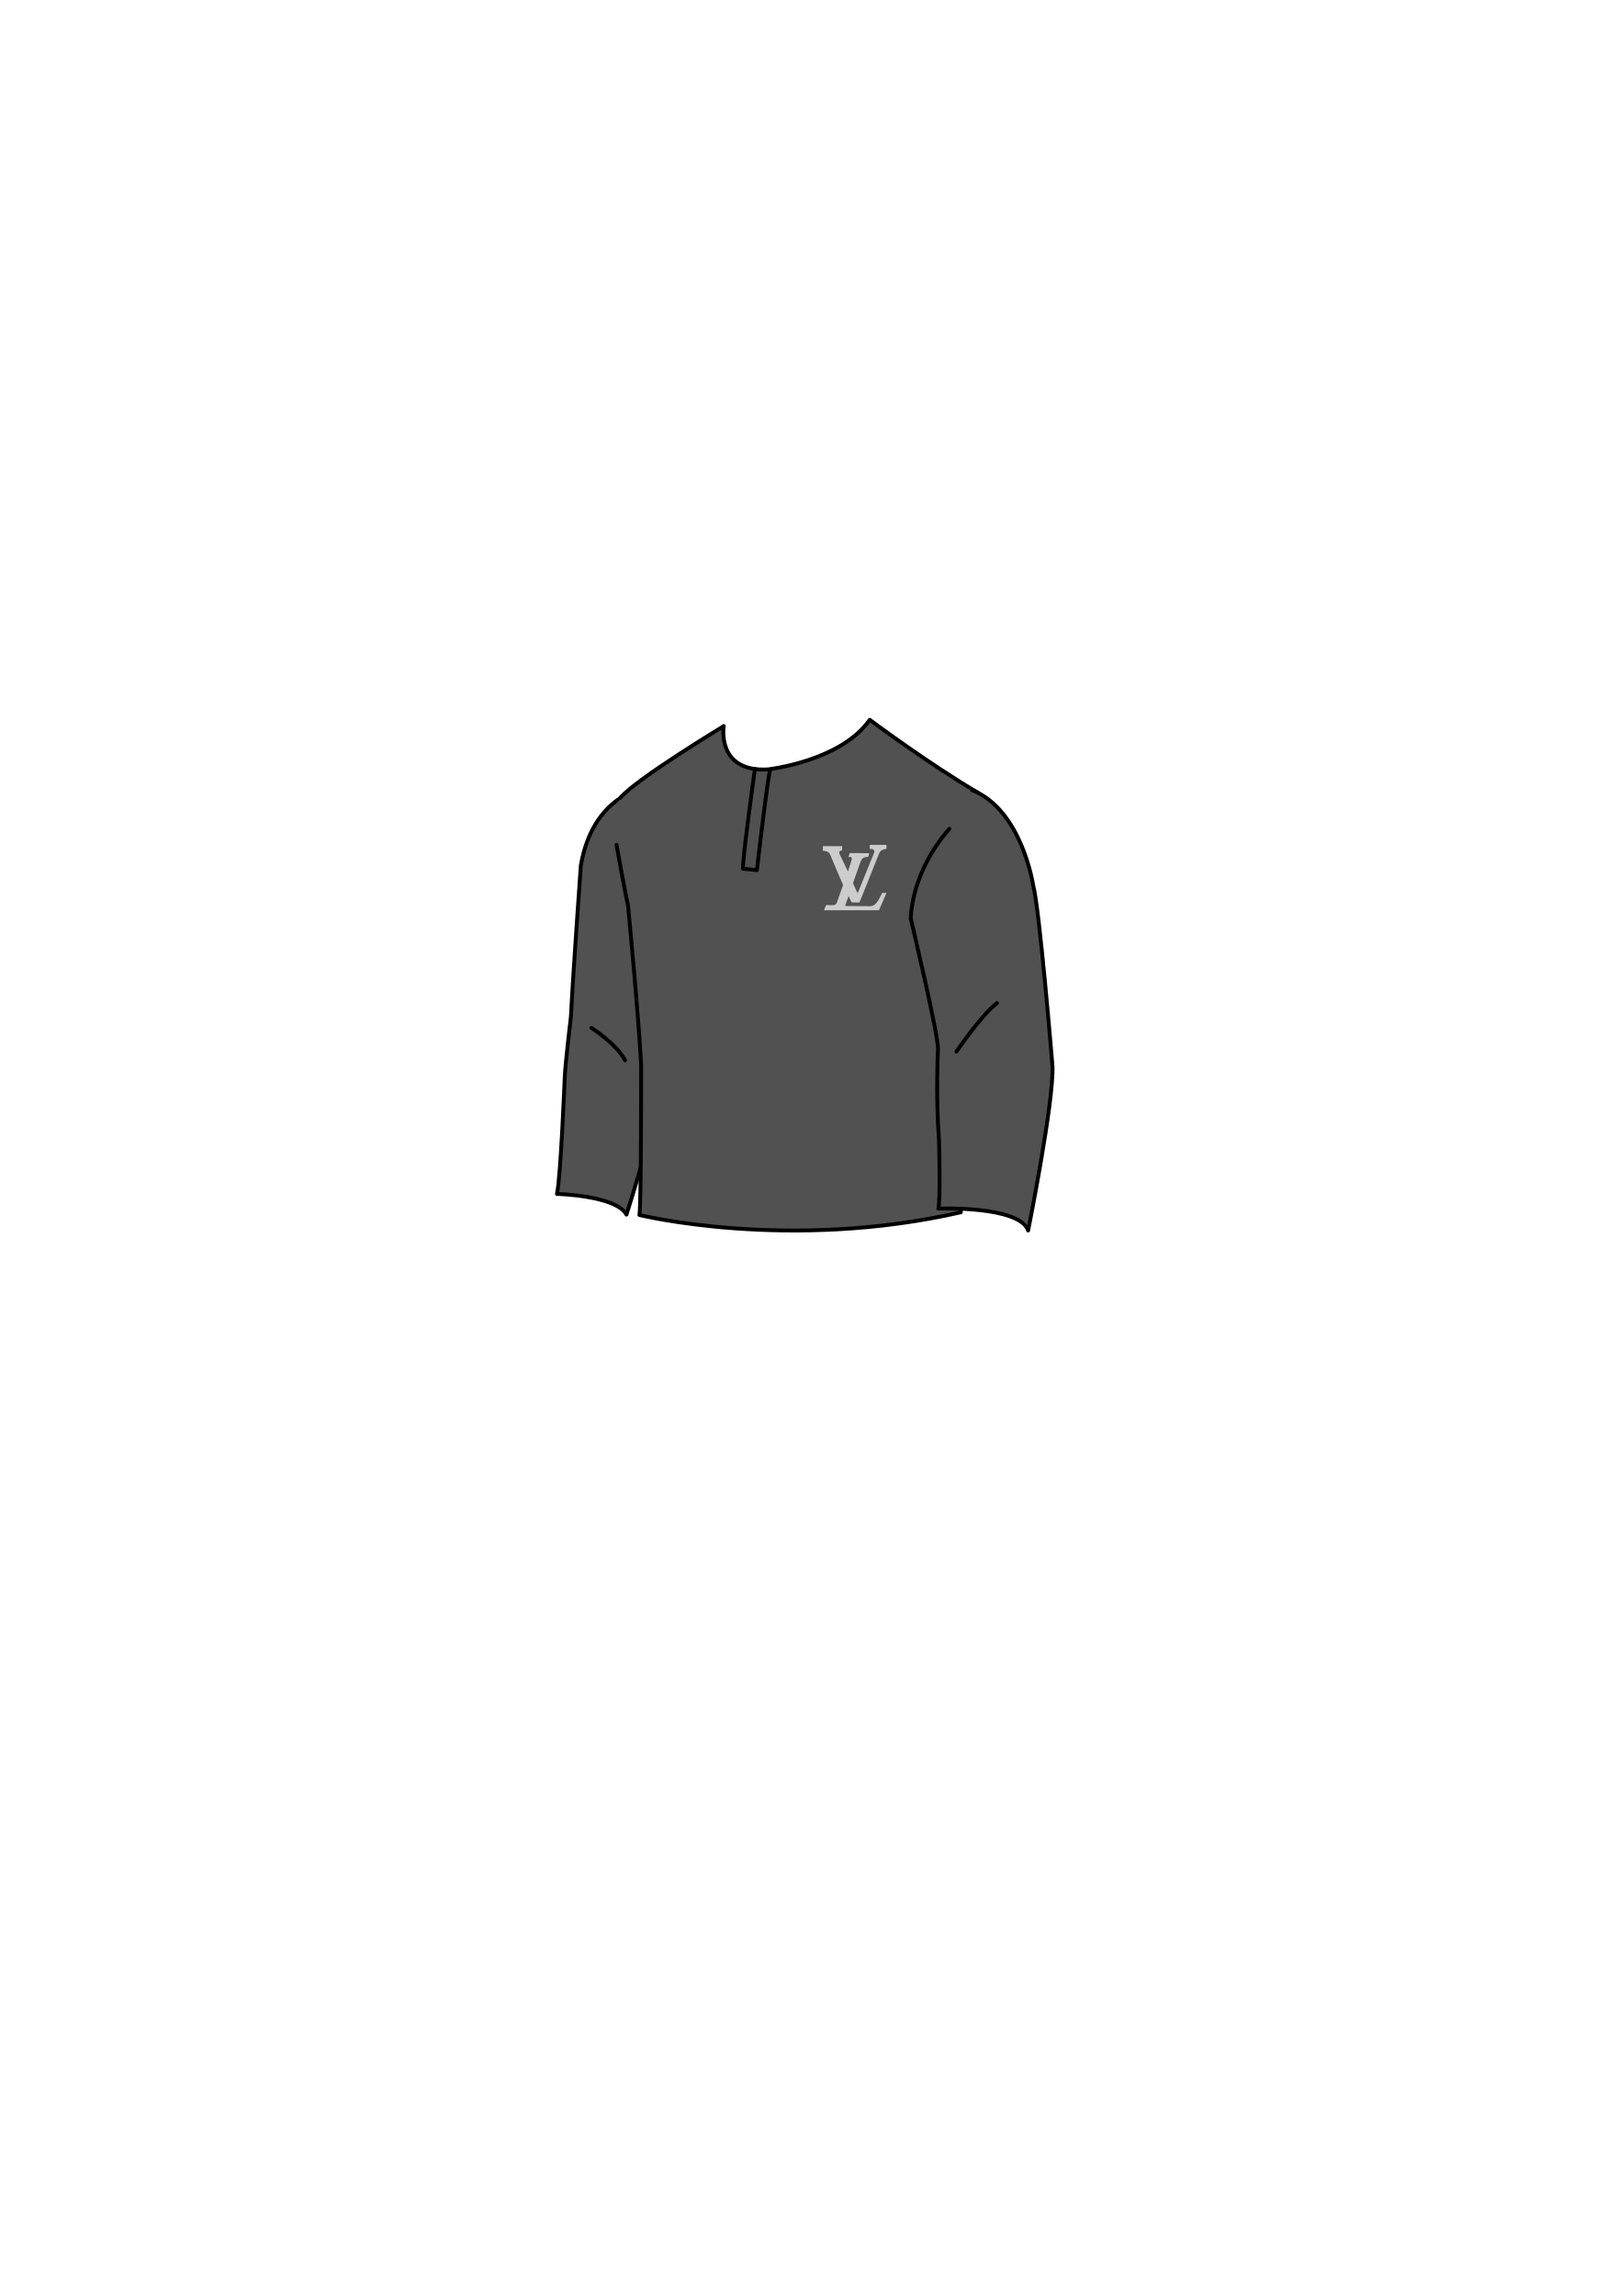
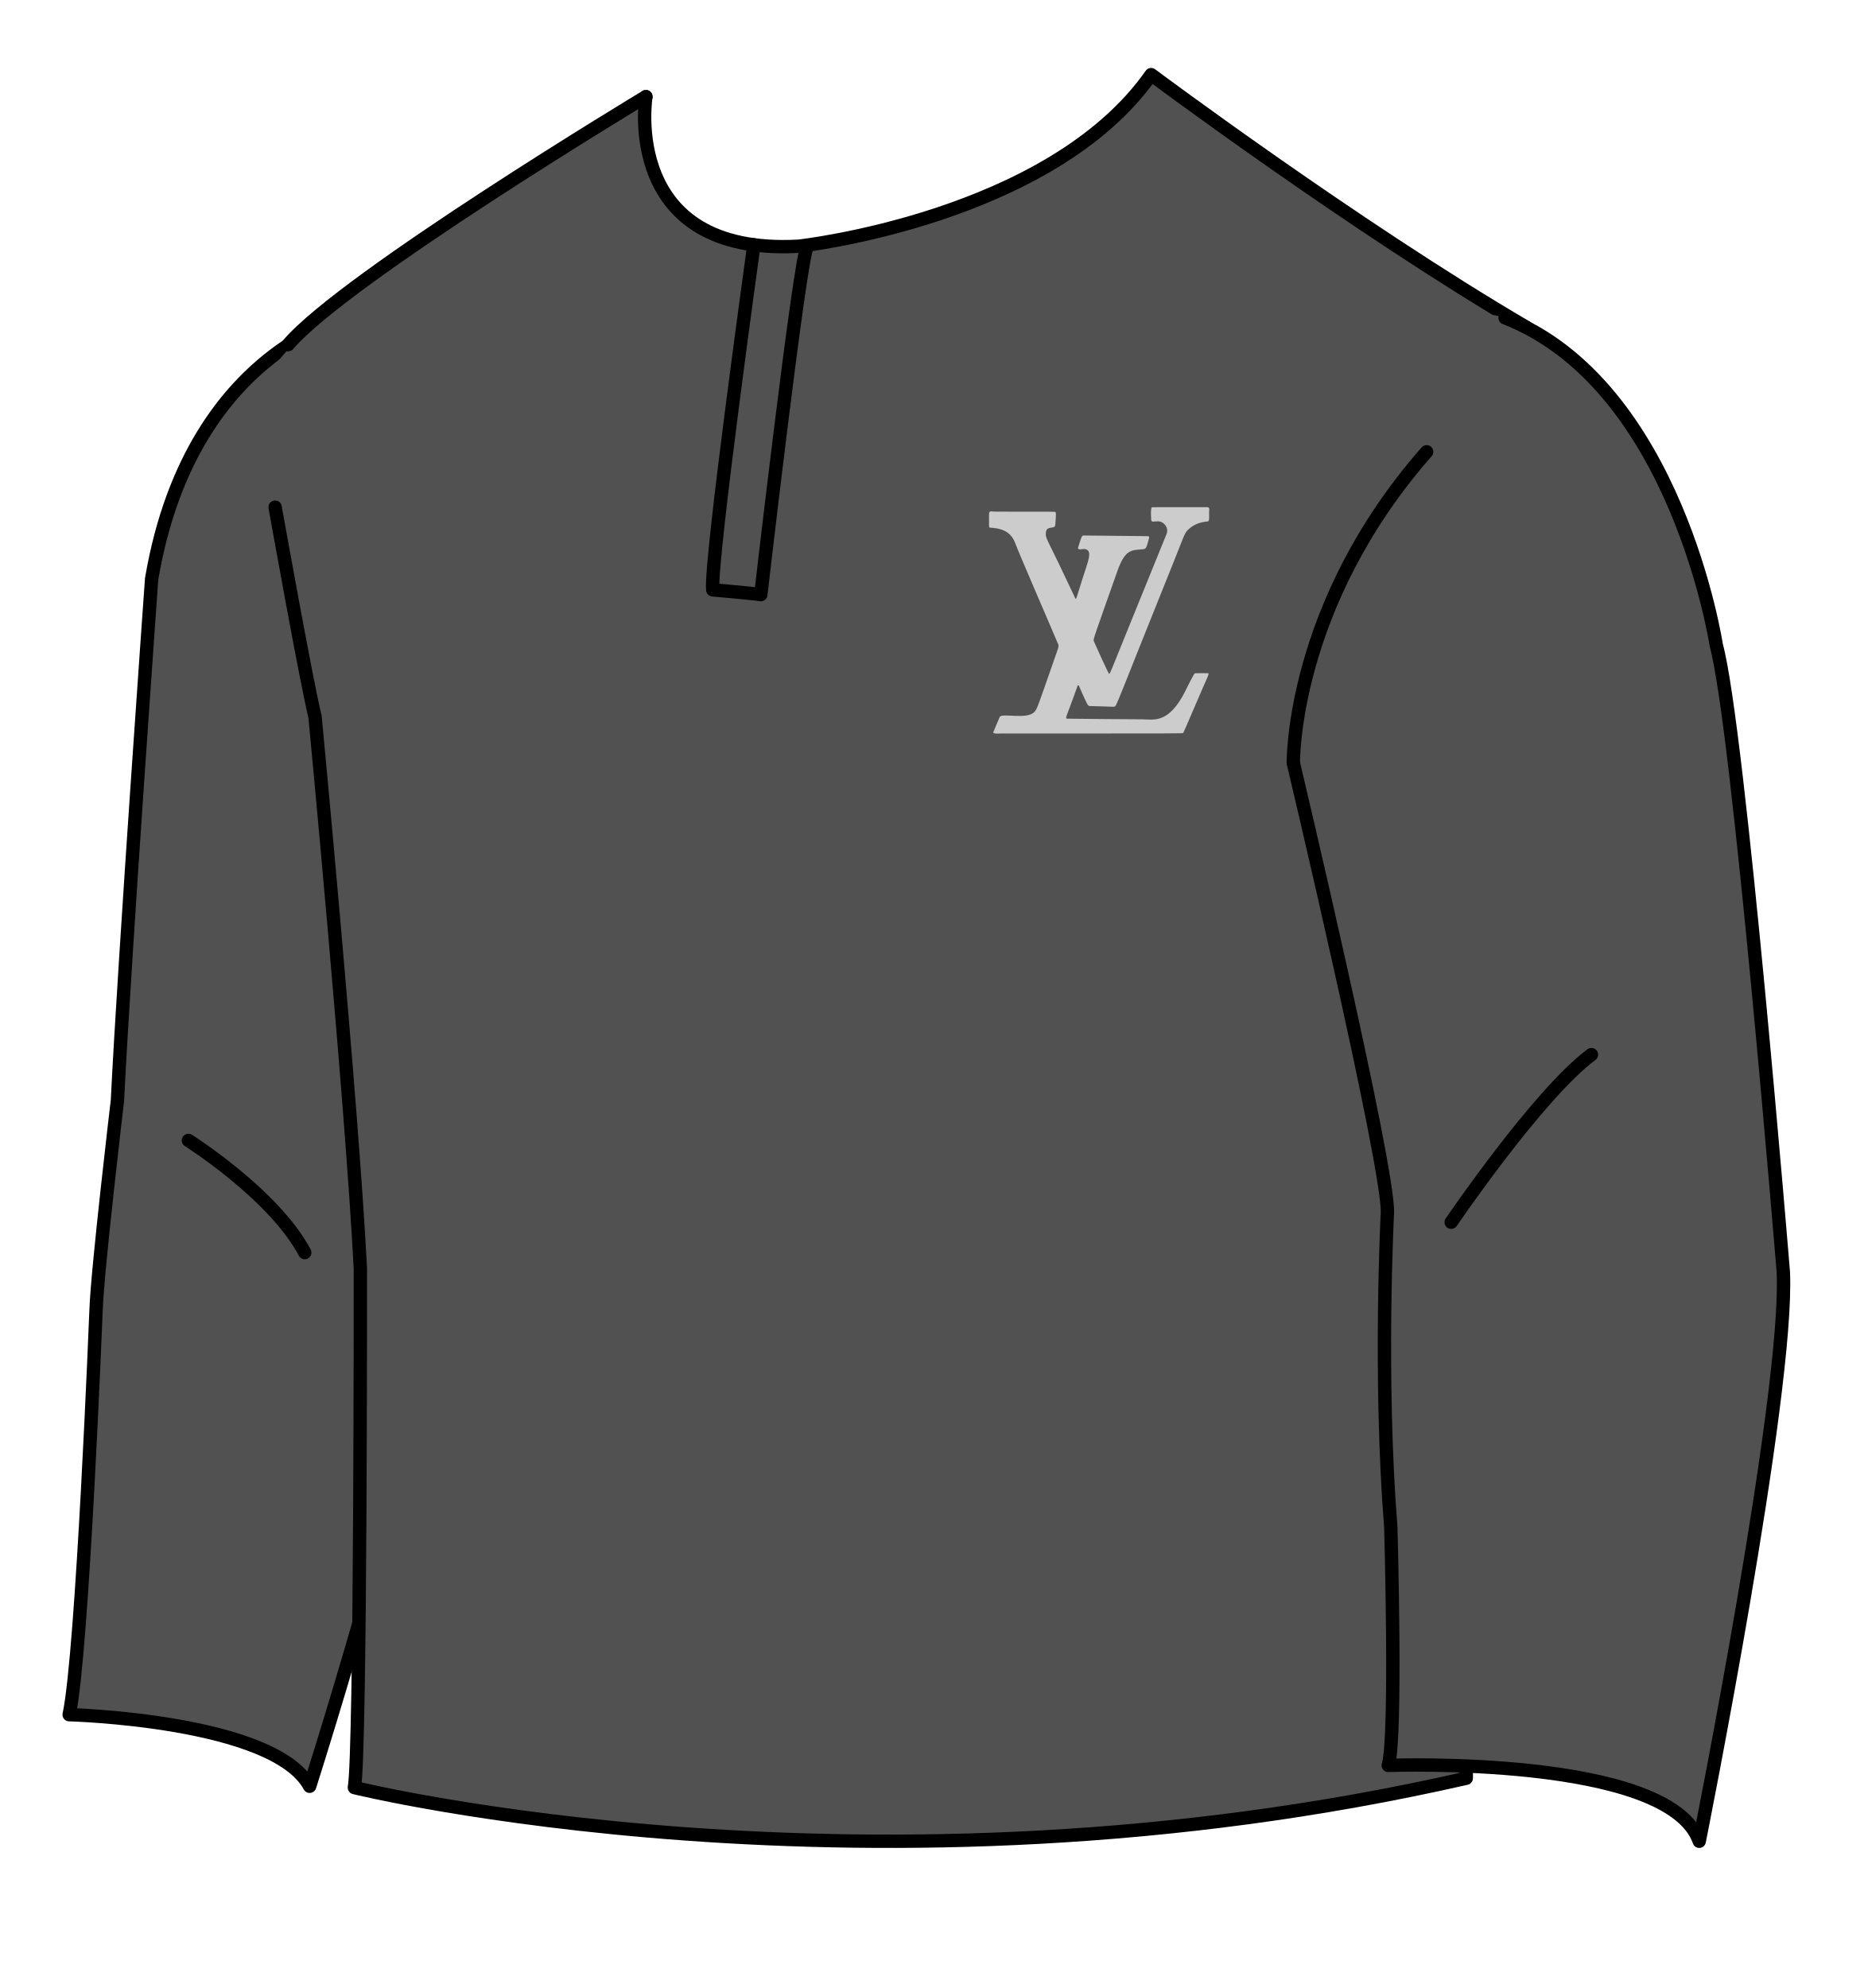
- <svg xmlns="http://www.w3.org/2000/svg" width="100%" height="100%" viewBox="0 0 1749 2481" version="1.1" xml:space="preserve" style="fill-rule:evenodd;clip-rule:evenodd;stroke-linecap:round;stroke-linejoin:round;stroke-miterlimit:1.5;">
+ <svg xmlns="http://www.w3.org/2000/svg" width="100%" height="100%" viewBox="580.298 754.481 583.339 621.021" version="1.1" xml:space="preserve" style="fill-rule:evenodd;clip-rule:evenodd;stroke-linecap:round;stroke-linejoin:round;stroke-miterlimit:1.5;">
  <g>
    <g id="l-hand" transform="matrix(1,0,0,1,88.02578,-10.54617)">
      <path d="M607.325,862.153C607.325,862.153 587.23,864.739 571.681,881.152C571.681,881.152 544.741,906.045 539.991,944.934C539.991,944.934 535.835,1012.024 533.757,1035.773C533.757,1035.773 530.232,1103.439 529.564,1110.118C529.564,1110.118 521.215,1161.215 521.549,1199.622C521.549,1199.622 516.892,1294.135 513.877,1300.146C513.877,1300.146 581.596,1304.691 588.81,1323.034C588.81,1323.034 606.176,1268.438 608.581,1255.88C608.581,1255.88 631.023,1179.468 630.756,1162.904C630.756,1162.904 634.764,1089.431 636.1,1081.95C636.1,1081.95 645.135,975.896 646.332,972.037C646.332,972.037 669.834,857.654 607.325,862.153Z" style="fill:rgb(81,81,81);" />
      <path d="M607.325,862.153C607.325,862.153 552.554,870.162 539.64,945.861C539.64,945.861 531.18,1063.863 528.953,1108.838C528.953,1108.838 522.719,1161.382 522.274,1174.295C522.274,1174.295 518.075,1281.197 513.877,1300.663C513.877,1300.663 577.789,1302.352 589.001,1323.034C589.001,1323.034 629.793,1195.529 631.383,1151.541C631.383,1151.541 636.536,1070.148 637.871,1062.133C637.871,1062.133 645.441,975.301 646.332,971.293" style="fill:none;stroke:black;stroke-width:4.17px;" />
      <path d="M551.129,1121.286C551.129,1121.286 577.846,1138.144 587.465,1156.312" style="fill:none;stroke:black;stroke-width:4.17px;" />
    </g>
    <g id="body">
      <path id="_-" d="M1069.346,1006.16C1069.346,1006.16 1053.697,1044.189 1050.262,1065.181C1050.262,1065.181 1039.575,1110.219 1040.338,1139.608L1039.575,1224.723L1039.193,1310.219C1039.193,1310.219 969.394,1323.029 954.031,1324.698C938.669,1326.368 824.656,1339.738 691.421,1312.23L693.586,1199.126C693.586,1199.126 692.584,1124.651 690.246,1111.627C690.246,1111.627 684.235,1018.116 682.231,1010.434C682.231,1010.434 679.225,981.379 678.557,977.037C678.557,977.037 626.396,910.411 666.237,869.871C666.237,869.871 664.168,868.872 677.145,857.032C699.631,836.516 755.338,798.358 779.057,788.012L782.063,784.672L779.057,788.012L782.063,784.672L782.063,788.046C782.063,788.046 776.265,833.984 830.17,831.649C830.17,831.649 902.035,826.627 939.113,777.482L995.754,816.341L1057.531,855.987C1057.531,855.987 1131.368,898.955 1069.346,1006.16Z" style="fill:rgb(81,81,81);" />
      <clipPath id="_clip1">
        <path id="_-1" d="M1069.346,1006.16C1069.346,1006.16 1053.697,1044.189 1050.262,1065.181C1050.262,1065.181 1039.575,1110.219 1040.338,1139.608L1039.575,1224.723L1039.193,1310.219C1039.193,1310.219 969.394,1323.029 954.031,1324.698C938.669,1326.368 824.656,1339.738 691.421,1312.23L693.586,1199.126C693.586,1199.126 692.584,1124.651 690.246,1111.627C690.246,1111.627 684.235,1018.116 682.231,1010.434C682.231,1010.434 679.225,981.379 678.557,977.037C678.557,977.037 626.396,910.411 666.237,869.871C666.237,869.871 664.168,868.872 677.145,857.032C699.631,836.516 755.338,798.358 779.057,788.012L782.063,784.672L779.057,788.012L782.063,784.672L782.063,788.046C782.063,788.046 776.265,833.984 830.17,831.649C830.17,831.649 902.035,826.627 939.113,777.482L995.754,816.341L1057.531,855.987C1057.531,855.987 1131.368,898.955 1069.346,1006.16Z" />
      </clipPath>
      <g clip-path="url(#_clip1)">
        <g transform="matrix(0.025852,0,0,0.025852,923.6537,948.2943)">
          <g transform="matrix(1,0,0,1,-1331.25,-1368.75)">
            <g transform="matrix(4.166667,0,0,4.166667,-2467.294,-3625.253)">
              <g transform="matrix(2.279712,0,0,2.279712,587.5246,865.438)">
                <path d="M114.872,228.832C100.847,268.683 98.007,270.845 101.544,271.096C104.448,271.302 188.9,271.857 196.497,271.907C211.09,272.002 230.626,278.422 251.853,235.676C262.908,213.413 263.372,213.472 264.471,213.291C264.877,213.224 280.232,213.179 280.591,213.289C282.75,213.943 281.008,215.08 264.251,254.392C263.061,257.184 250.007,287.807 249.115,289.176C248.533,290.07 248.205,289.96 17.5,289.962C16.512,289.962 6.747,290.732 7.398,288.488C7.466,288.251 15.538,268.95 15.757,268.655C19.481,263.65 50.853,272.926 60.092,262.13C63.142,258.567 63.169,258.483 84.704,196.571C90.123,180.99 91.168,179.243 90.107,176.66C84.794,163.729 39.707,59.924 35.268,47.58C27.314,25.455 2.936,29.404 2.239,27.636C1.904,26.786 2.08,14.535 2.044,11.499C1.976,5.738 4.739,7.747 10.5,7.747C85.95,7.754 86.283,7.623 86.661,8.369C87.245,9.519 87.477,9.977 86.346,24.492C85.841,30.974 75.285,24.555 74.323,34.477C73.62,41.725 75.577,41.459 98.701,90.403C99.75,92.624 111.725,117.971 111.845,118.15C113.01,119.886 113.247,117.58 120.776,93.587C128.097,70.256 134.697,56.722 123.533,55.243C122.169,55.062 114.204,57.258 115.362,53.466C119.51,39.885 119.962,38.095 122.486,38.081C130.146,38.036 176.724,38.755 203.488,38.923C204.351,38.928 206.368,38.841 205.599,41.524C203.316,49.496 202.406,54.859 199.469,55.294C184.578,57.498 175.986,53.126 165.293,83.426C134.763,169.935 134.312,170.211 135.361,172.561C136.854,175.905 153.79,213.846 154.798,214.002C156.069,214.199 155.885,213.336 181.435,150.473C185.176,141.269 228.155,35.521 228.189,35.409C230.757,26.851 223.251,20.09 217.506,20.065C210.705,20.035 210.283,21.19 208.63,19.397C208.246,18.98 207.211,2.819 209.365,2.158C210.171,1.91 273.85,2.104 278.501,2.044C283.63,1.978 281.94,4.405 281.962,9.5C281.975,12.511 282.715,19.73 280.424,20.193C278.679,20.547 267.521,20.551 257.625,28.649C250.453,34.518 251.493,35.43 237.734,69.594C163.559,253.769 164.469,255.248 161.549,255.787C159.107,256.239 159.096,255.7 130.517,255.039C127.679,254.973 127.526,254.301 118.983,235.284C117.872,232.81 116.35,228.836 116.24,228.797C115.81,228.643 115.301,228.985 114.872,228.832Z" style="fill:rgb(204,204,204);" />
              </g>
            </g>
          </g>
        </g>
      </g>
      <path d="M782.063,784.672C782.063,784.672 688.107,841.224 670.295,862.153" style="fill:none;stroke:black;stroke-width:4.17px;" />
      <path d="M782.063,784.672C782.063,784.672 774.048,834.449 829.773,831.396C829.773,831.396 908.271,822.824 939.887,777.794C939.887,777.794 1003.755,825.48 1057.189,856.777" style="fill:none;stroke:black;stroke-width:4.17px;" />
      <path d="M815.798,830.956C815.798,830.956 802.05,929.831 802.941,938.736C802.941,938.736 815.664,939.85 817.954,940.231C817.954,940.231 830.167,834.506 832.457,831.453" style="fill:none;stroke:black;stroke-width:4.17px;" />
      <path d="M666.237,912.909C666.237,912.909 676.033,967.68 678.705,978.367C678.705,978.367 690.193,1098.618 692.865,1150.717C692.865,1150.717 692.999,1302.205 690.995,1312.892C690.995,1312.892 851.745,1352.501 1038.322,1309.976C1038.322,1309.976 1038.099,1144.617 1040.103,1121.239C1040.103,1121.239 1045.446,1057.117 1069.492,1007.69" style="fill:none;stroke:black;stroke-width:4.17px;" />
    </g>
    <g id="r-hand" transform="matrix(1,0,0,1,-117.1267,-13.36621)">
      <path d="M1167.564,867.121C1167.564,867.121 1088.455,840.587 1101.42,1006.16L1117.724,1073.546L1131.655,1142.98L1130.51,1202.903L1133.182,1255.193L1132.8,1318.934L1139.288,1319.673L1159.66,1319.005L1194.549,1324.015L1211.092,1327.688L1222.113,1334.368L1229.46,1343.029L1231.798,1327.354C1231.798,1327.354 1259.158,1192.216 1254.567,1165.499C1254.567,1165.499 1245.777,1063.973 1245.395,1055.576C1245.395,1055.576 1235.471,963.973 1229.364,946.416C1229.364,946.416 1212.189,890.691 1181.273,873.134L1167.564,867.121Z" style="fill:rgb(81,81,81);" />
      <path d="M1101.42,1006.16C1101.42,1006.16 1131.343,1132.266 1130.809,1146.694C1130.809,1146.694 1128.137,1197.991 1131.877,1245.014C1131.877,1245.014 1133.748,1310.873 1131.076,1319.333C1131.076,1319.333 1218.862,1316.025 1228.213,1343.029C1228.213,1343.029 1256.266,1203.048 1254.485,1165.199C1254.485,1165.199 1240.503,994.608 1233.557,969.493C1233.557,969.493 1221.266,888.183 1167.564,867.121" style="fill:none;stroke:black;stroke-width:4.17px;" />
      <path d="M1101.42,1006.16C1101.42,1006.16 1100.771,957.07 1143.073,908.978" style="fill:none;stroke:black;stroke-width:4.17px;" />
      <path d="M1150.732,1149.658C1150.732,1149.658 1177.984,1109.582 1194.549,1097.292" style="fill:none;stroke:black;stroke-width:4.17px;" />
    </g>
  </g>
</svg>
